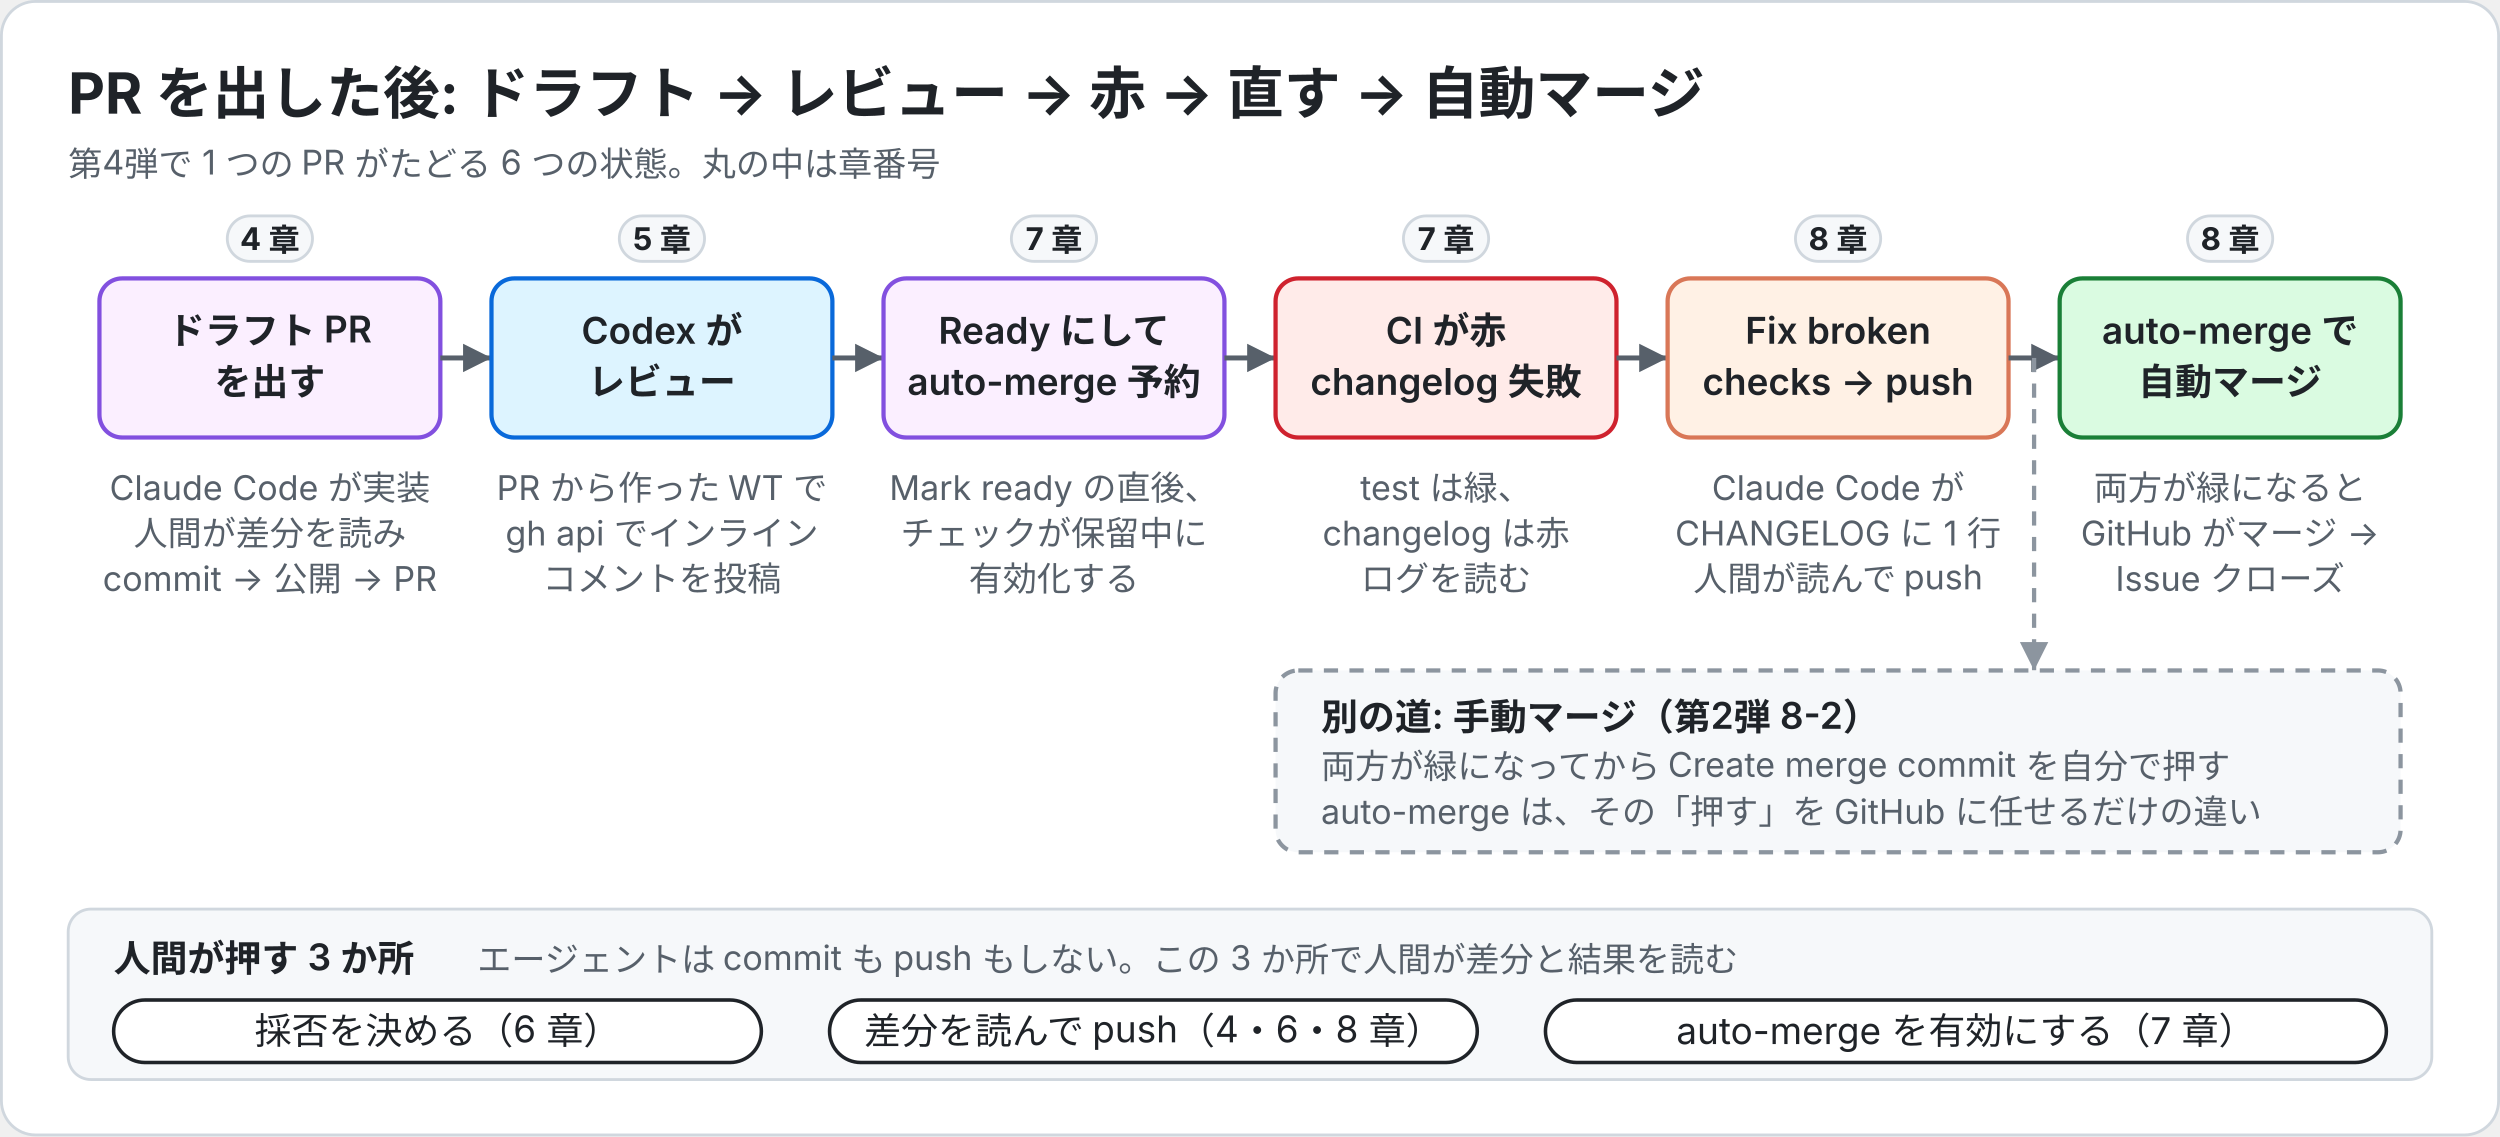
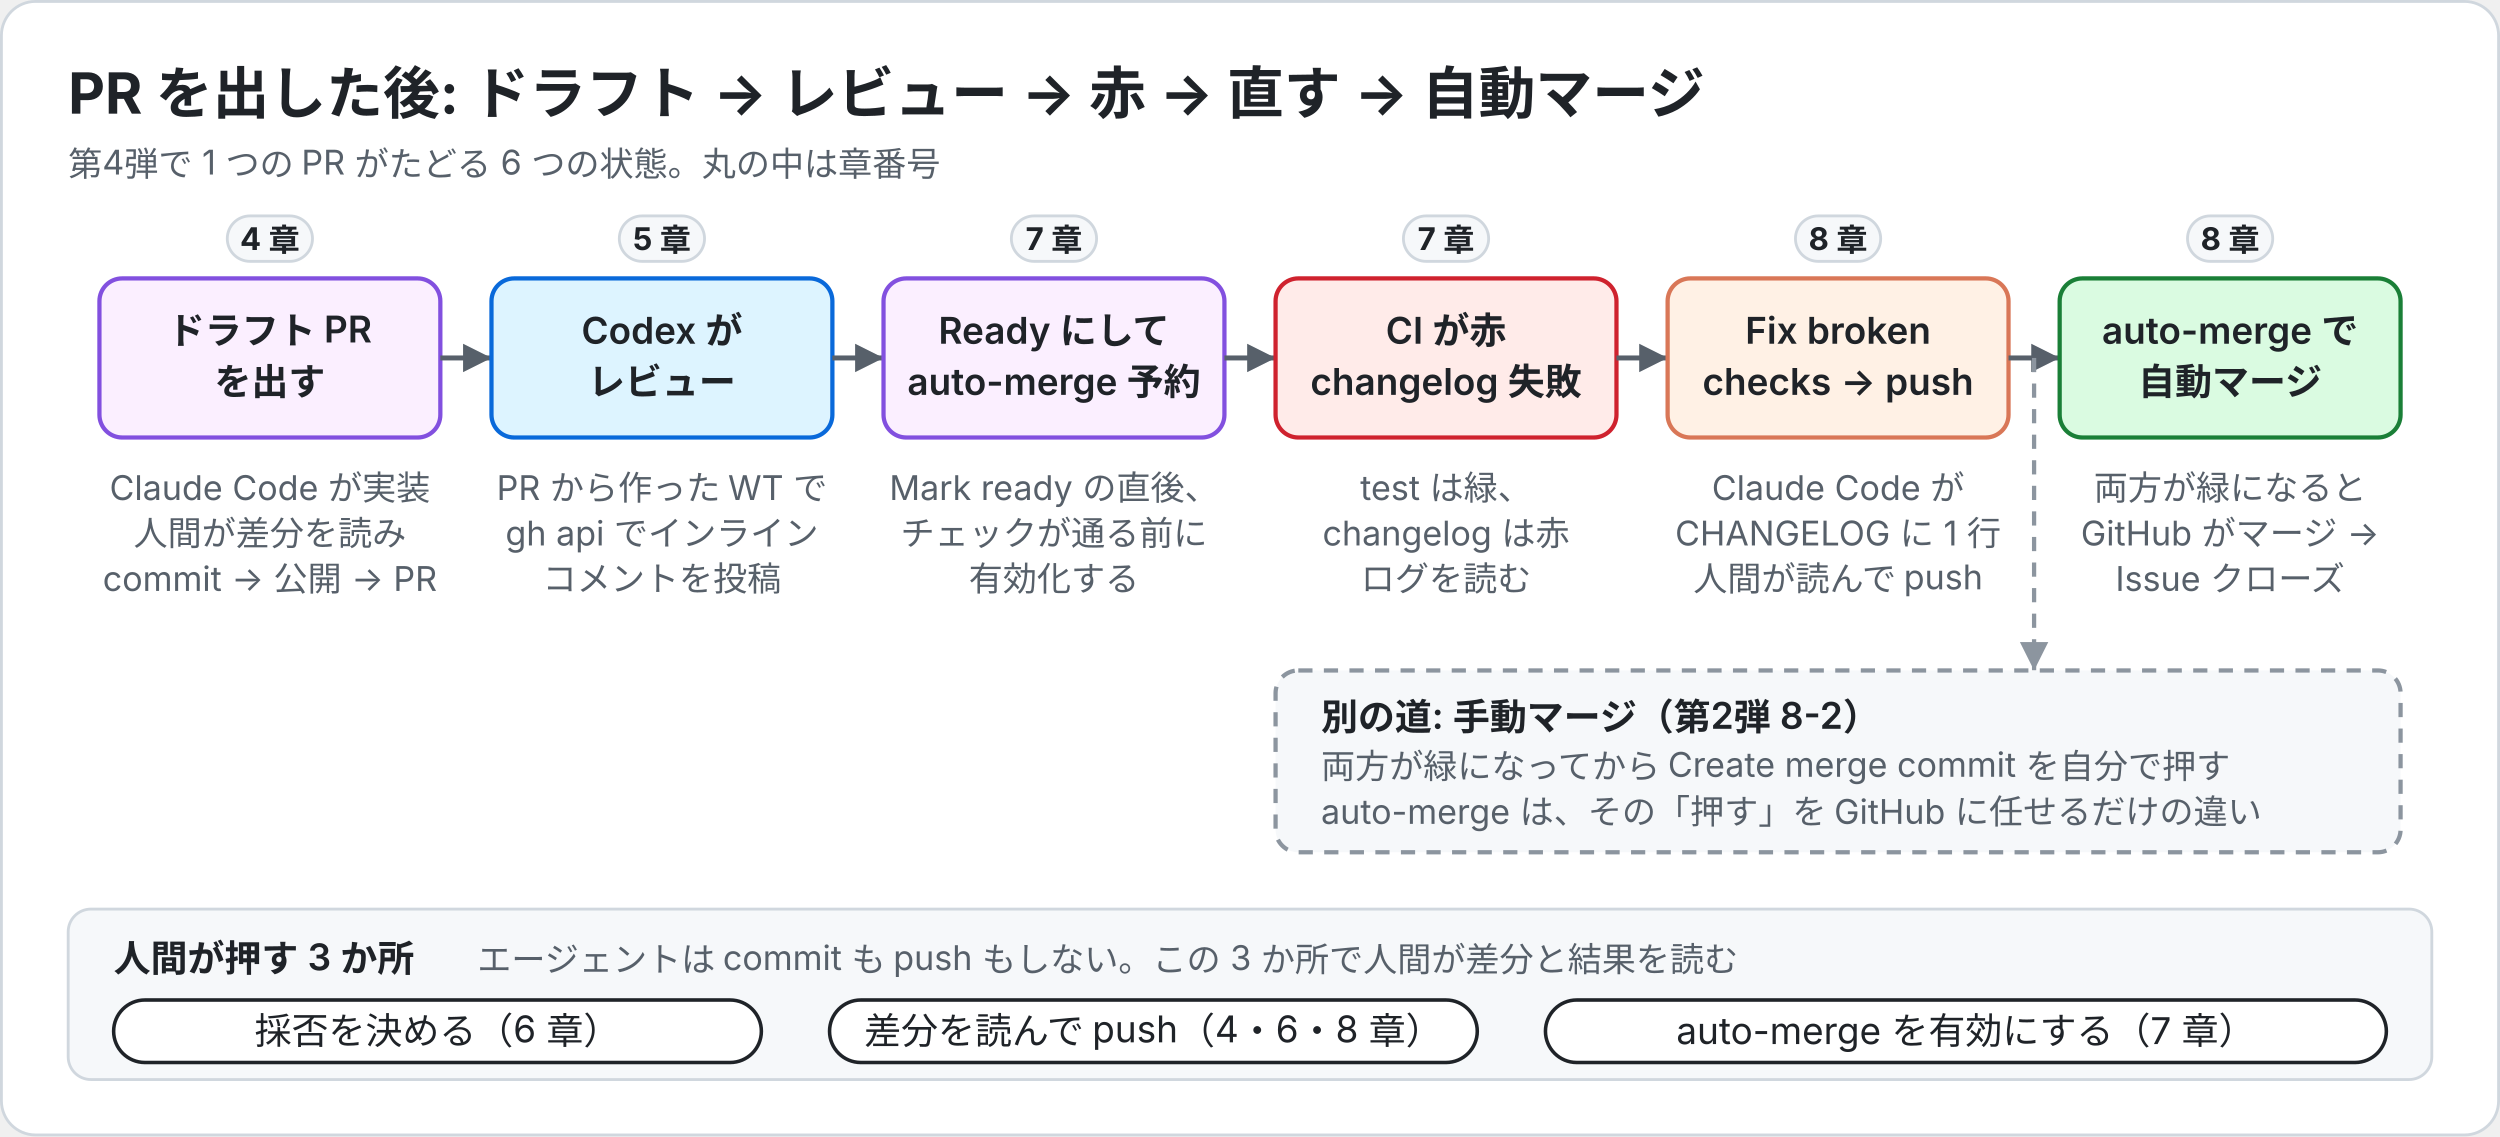
<svg xmlns="http://www.w3.org/2000/svg" viewBox="0 0 880 400" width="880" height="400" role="img" aria-labelledby="t d">
  <defs>
    <marker id="arrow" viewBox="0 0 10 10" refX="10" refY="5" markerWidth="10" markerHeight="10" markerUnits="userSpaceOnUse" orient="auto-start-reverse">
      <path d="M0,0 L10,5 L0,10 z" fill="#57606A" />
    </marker>
    <marker id="arrow-gray" viewBox="0 0 10 10" refX="10" refY="5" markerWidth="10" markerHeight="10" markerUnits="userSpaceOnUse" orient="auto-start-reverse">
      <path d="M0,0 L10,5 L0,10 z" fill="#8C959F" />
    </marker>
    <style>
      text { font-family: -apple-system, BlinkMacSystemFont, 'Hiragino Sans', 'Hiragino Kaku Gothic ProN', 'Noto Sans JP', 'Yu Gothic', Meiryo, sans-serif; fill: #1F2328; }
      .title { font-size: 20px; font-weight: bold; }
      .body { font-size: 13px; }
      .b600 { font-size: 13px; font-weight: 600; }
      .cap { font-size: 12px; fill: #57606A; }
      .cap11 { font-size: 11px; fill: #57606A; }
      .chip { font-size: 11px; font-weight: 700; }
      .mid { text-anchor: middle; }
      .box { stroke-width: 1.5; }
      .arrow { fill: none; stroke: #57606A; stroke-width: 1.75; marker-end: url(#arrow); }
      .alt { fill: none; stroke: #8C959F; stroke-width: 1.5; stroke-dasharray: 5 4; marker-end: url(#arrow-gray); }
    </style>
  </defs>
  <rect x="0.5" y="0.5" width="879" height="399" rx="12" fill="#FFFFFF" stroke="#D0D7DE" />
  <text x="24" y="40" class="title">PR を出した後: ドラフト → レビュー → 赤 → 直す → 自動マージ</text>
  <text x="24" y="62" class="cap">第4弾で 1 つの PR がたどる 6 つの状態。丸の中は章番号</text>
  <g class="chip mid">
    <rect x="80" y="76" width="30" height="16" rx="8" fill="#F6F8FA" stroke="#D0D7DE" />
    <text x="95" y="88">4 章</text>
    <rect x="218" y="76" width="30" height="16" rx="8" fill="#F6F8FA" stroke="#D0D7DE" />
    <text x="233" y="88">5 章</text>
    <rect x="356" y="76" width="30" height="16" rx="8" fill="#F6F8FA" stroke="#D0D7DE" />
    <text x="371" y="88">7 章</text>
    <rect x="494" y="76" width="30" height="16" rx="8" fill="#F6F8FA" stroke="#D0D7DE" />
    <text x="509" y="88">7 章</text>
    <rect x="632" y="76" width="30" height="16" rx="8" fill="#F6F8FA" stroke="#D0D7DE" />
    <text x="647" y="88">8 章</text>
    <rect x="770" y="76" width="30" height="16" rx="8" fill="#F6F8FA" stroke="#D0D7DE" />
    <text x="785" y="88">8 章</text>
  </g>
  <rect x="35" y="98" width="120" height="56" rx="8" fill="#FBEFFF" stroke="#8250DF" class="box" />
  <text x="95" y="121" class="b600 mid" fill="#8250DF">ドラフト PR</text>
  <text x="95" y="139" class="b600 mid" fill="#8250DF">を出す</text>
  <text x="95" y="176" class="cap mid">Claude Code が実装</text>
  <text x="95" y="192" class="cap mid">人間が差分を読み</text>
  <text x="95" y="208" class="cap mid">commit → 公開 → PR</text>
  <path d="M155,126 H173" class="arrow" />
  <rect x="173" y="98" width="120" height="56" rx="8" fill="#DDF4FF" stroke="#0969DA" class="box" />
  <text x="233" y="121" class="b600 mid" fill="#0969DA">Codex が</text>
  <text x="233" y="139" class="b600 mid" fill="#0969DA">レビュー</text>
  <text x="233" y="176" class="cap mid">PR から作った WT で</text>
  <text x="233" y="192" class="cap mid">gh api でインライン</text>
  <text x="233" y="208" class="cap mid">コメントを投稿</text>
  <path d="M293,126 H311" class="arrow" />
  <rect x="311" y="98" width="120" height="56" rx="8" fill="#FBEFFF" stroke="#8250DF" class="box" />
  <text x="371" y="121" class="b600 mid" fill="#8250DF">Ready にして</text>
  <text x="371" y="139" class="b600 mid" fill="#8250DF">auto-merge 予約</text>
  <text x="371" y="176" class="cap mid">Mark ready の直後、</text>
-   <text x="371" y="192" class="cap mid">チェックが保留中に</text>
+   <text x="371" y="192" class="cap mid">チェックが通る前に</text>
  <text x="371" y="208" class="cap mid">有効化する</text>
  <path d="M431,126 H449" class="arrow" />
  <rect x="449" y="98" width="120" height="56" rx="8" fill="#FFEBE9" stroke="#CF222E" class="box" />
  <text x="509" y="121" class="b600 mid" fill="#CF222E">CI が赤</text>
  <text x="509" y="139" class="b600 mid" fill="#CF222E">changelog 失敗</text>
  <text x="509" y="176" class="cap mid">test は緑、</text>
  <text x="509" y="192" class="cap mid">changelog は赤</text>
  <text x="509" y="208" class="cap mid">ログを読む</text>
  <path d="M569,126 H587" class="arrow" />
  <rect x="587" y="98" width="120" height="56" rx="8" fill="#FFF1E5" stroke="#D97757" class="box" />
  <text x="647" y="121" class="b600 mid" fill="#9A4A2B">Fix broken</text>
  <text x="647" y="139" class="b600 mid" fill="#9A4A2B">checks → push</text>
  <text x="647" y="176" class="cap mid">Claude Code が</text>
  <text x="647" y="192" class="cap mid">CHANGELOG に 1 行</text>
  <text x="647" y="208" class="cap mid">人間が読んで push</text>
  <path d="M707,126 H725" class="arrow" />
  <rect x="725" y="98" width="120" height="56" rx="8" fill="#DAFBE1" stroke="#1A7F37" class="box" />
  <text x="785" y="121" class="b600 mid" fill="#1A7F37">auto-merge で</text>
  <text x="785" y="139" class="b600 mid" fill="#1A7F37">自動マージ</text>
  <text x="785" y="176" class="cap mid">両方が緑になると</text>
  <text x="785" y="192" class="cap mid">GitHub がマージ →</text>
  <text x="785" y="208" class="cap mid">Issue クローズ</text>
  <path d="M716,126 V236" class="alt" />
  <rect x="449" y="236" width="396" height="64" rx="8" fill="#F6F8FA" stroke="#8C959F" class="box" stroke-dasharray="5 4" />
  <text x="465" y="257" class="b600" fill="#57606A">別の道: 手動マージ（第2弾 8-2）</text>
  <text x="465" y="274" class="cap">両方が緑になってから Create merge commit を自分で押す</text>
  <text x="465" y="290" class="cap">auto-merge は、その「押す」を GitHub に任せるだけの違い</text>
  <rect x="24" y="320" width="832" height="60" rx="8" fill="#F6F8FA" stroke="#D0D7DE" stroke-width="1" />
  <text x="40" y="342" class="b600">人間が押す 3 か所</text>
  <text x="168" y="342" class="cap">エージェントは commit も push もしない。この 3 か所で人間が差分と結果を読む</text>
  <g class="body">
    <rect x="40" y="352" width="228" height="22" rx="11" fill="#FFFFFF" stroke="#1F2328" stroke-width="1.25" />
    <text x="154" y="367.5" class="mid">採否を決める（6 章）</text>
    <rect x="292" y="352" width="228" height="22" rx="11" fill="#FFFFFF" stroke="#1F2328" stroke-width="1.25" />
    <text x="406" y="367.5" class="mid">差分を読んで push（4・6・8 章）</text>
    <rect x="544" y="352" width="296" height="22" rx="11" fill="#FFFFFF" stroke="#1F2328" stroke-width="1.25" />
    <text x="692" y="367.5" class="mid">auto-merge を有効にする（7 章）</text>
  </g>
</svg>
